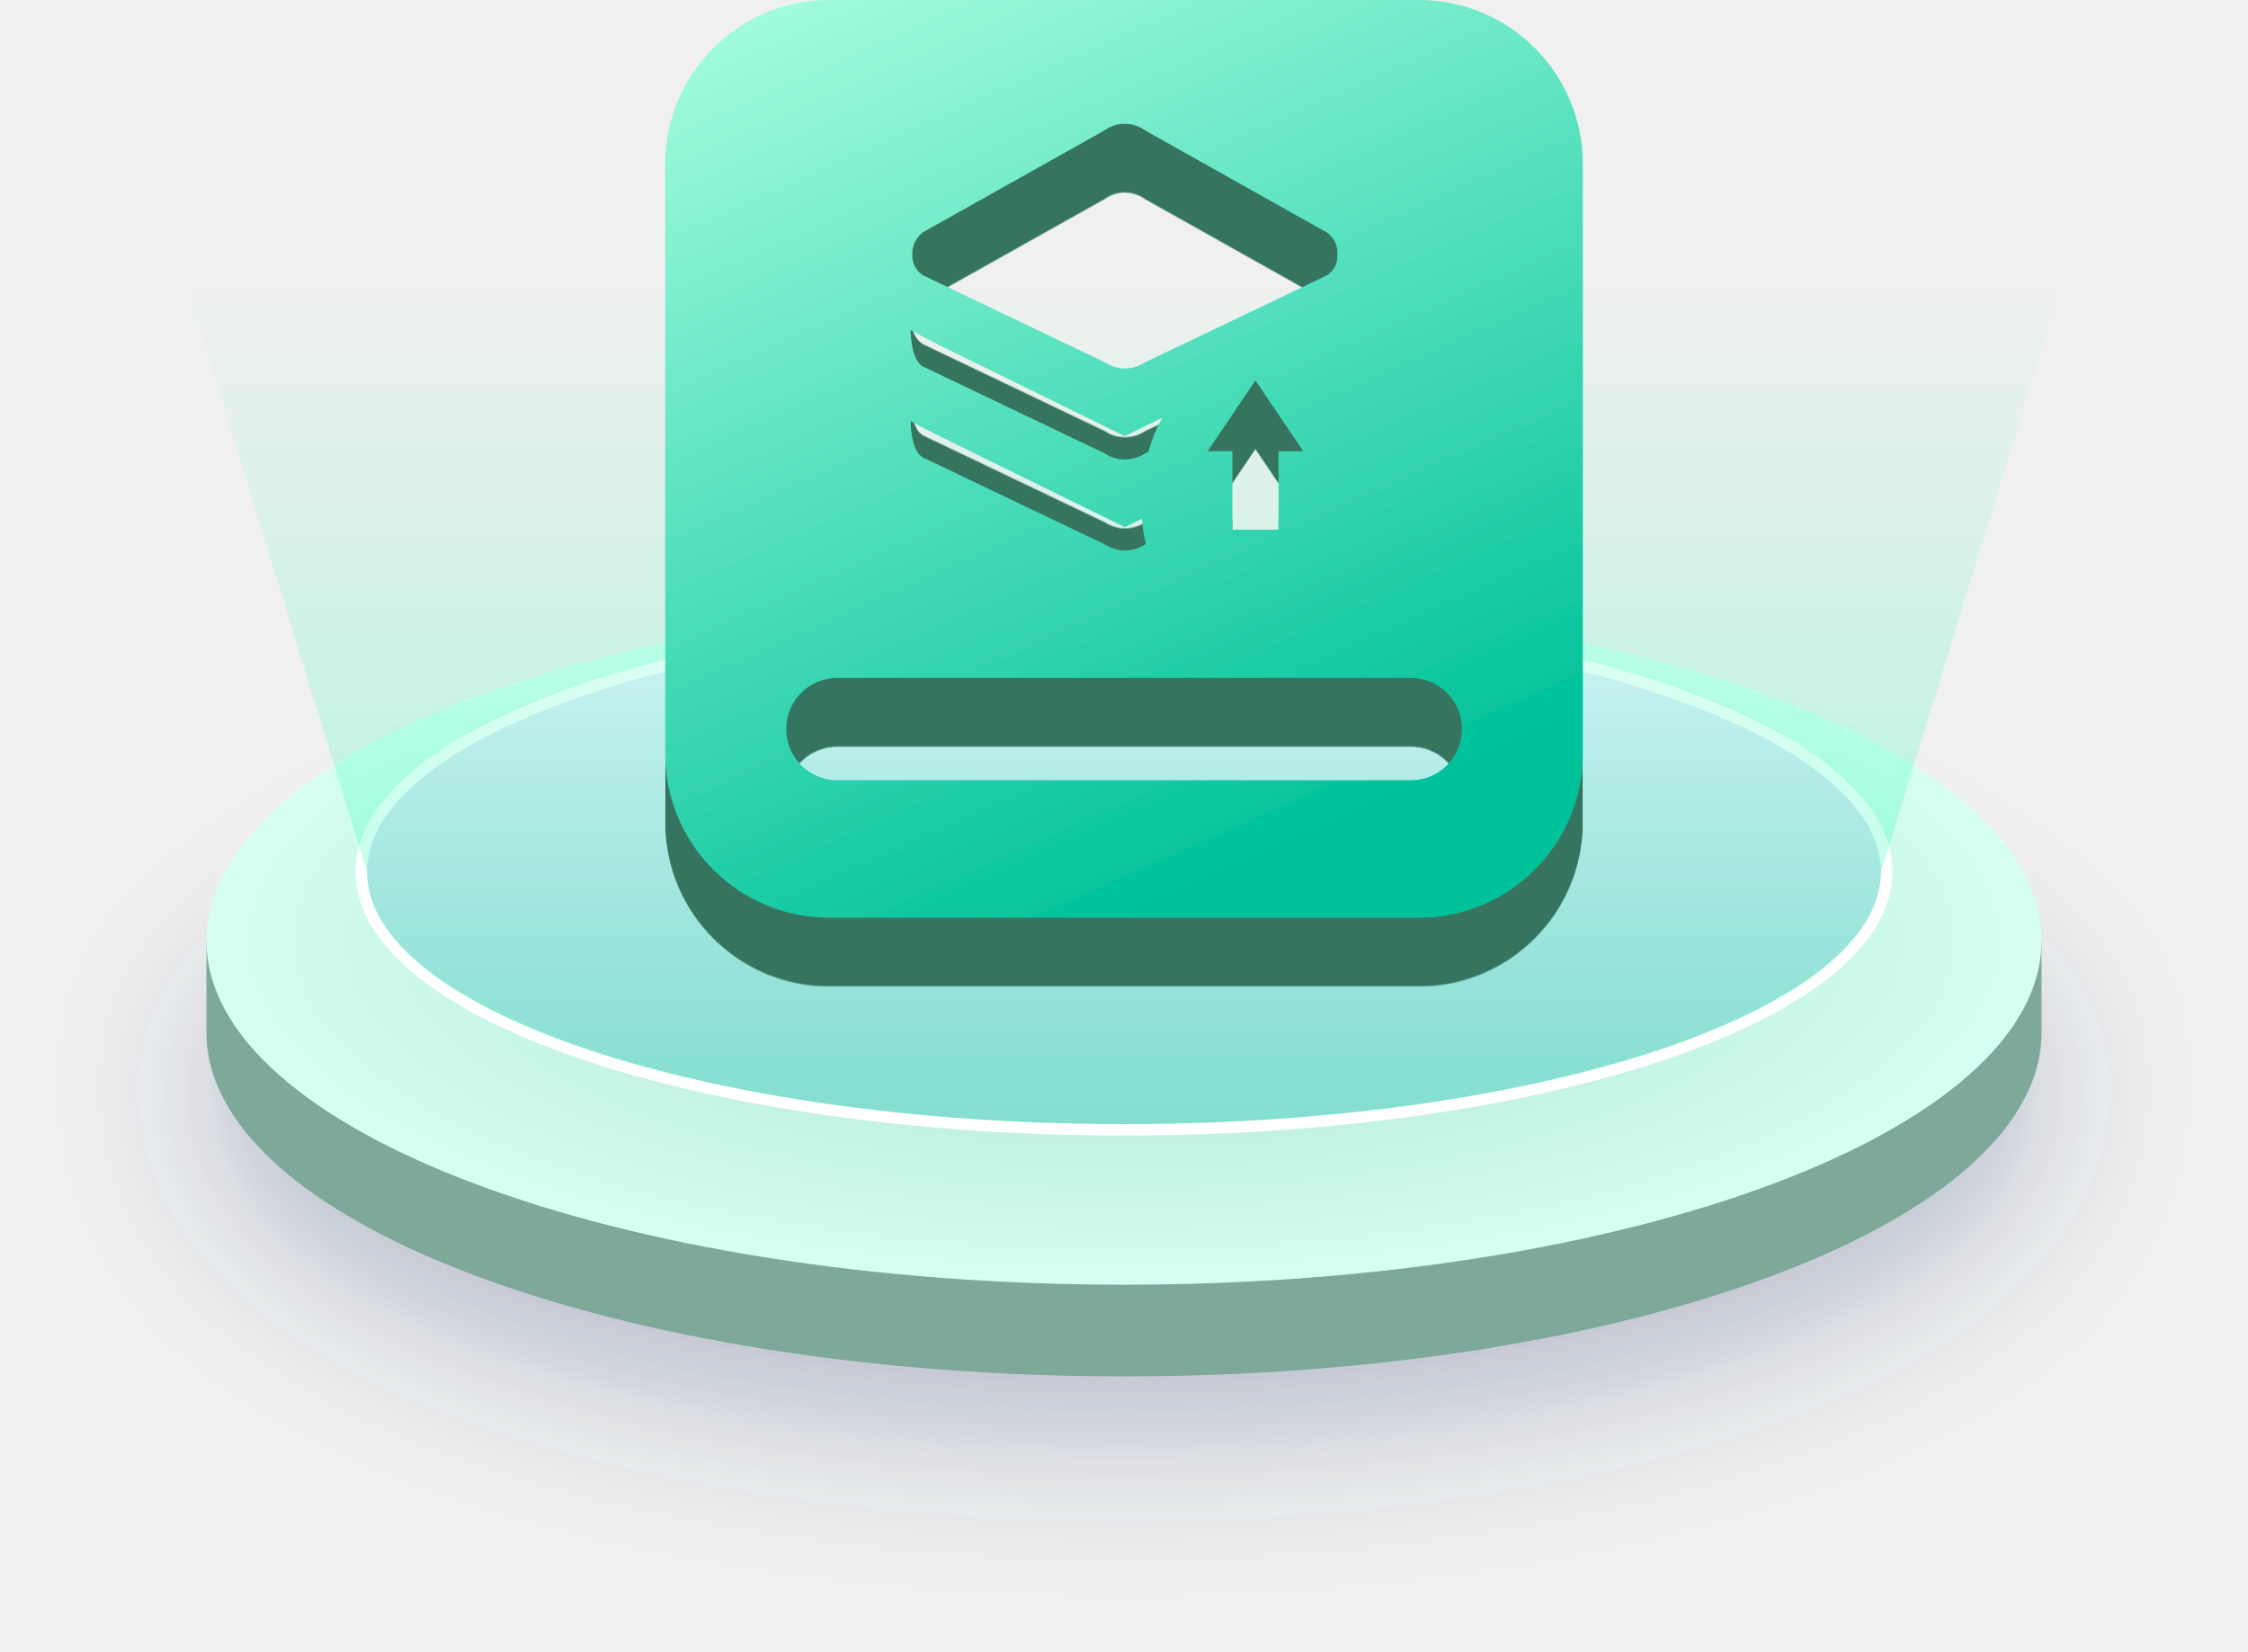
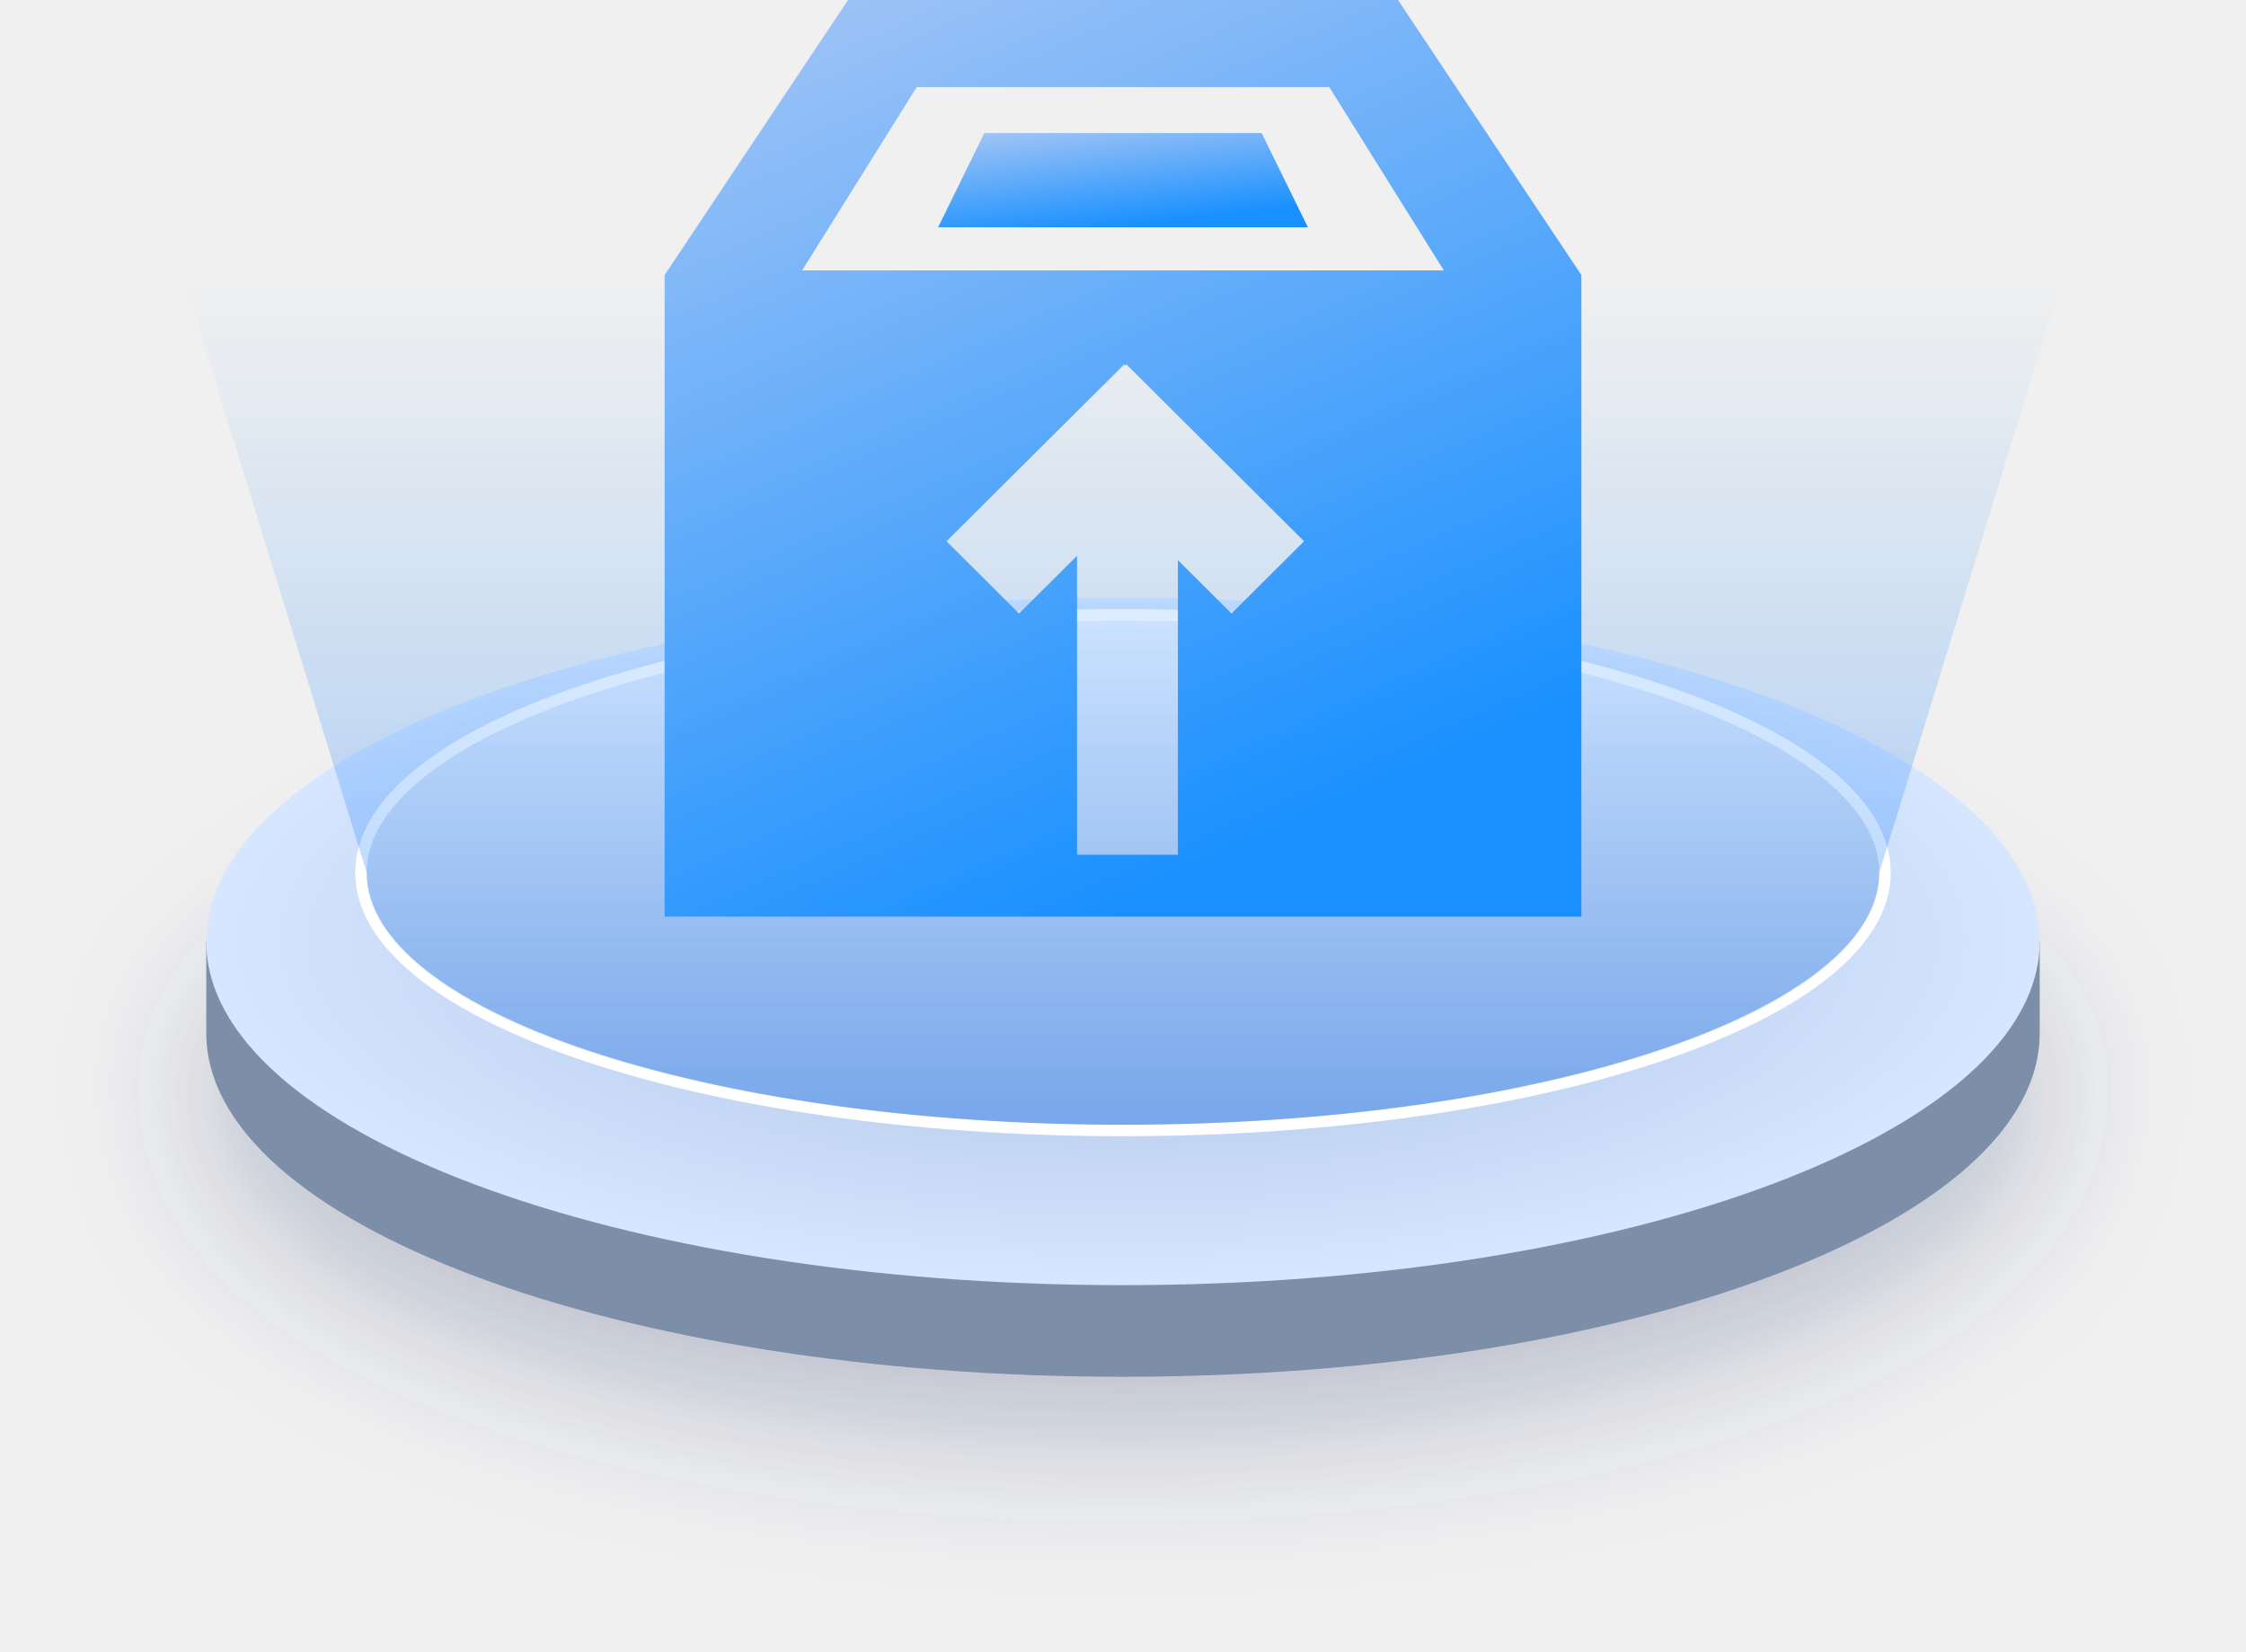
- <svg xmlns="http://www.w3.org/2000/svg" width="98.001" height="72" viewBox="0 0 98.001 72">
+ <svg xmlns="http://www.w3.org/2000/svg" width="98.001" height="72.081" viewBox="0 0 98.001 72.081">
  <defs>
-     <filter id="联合_5" x="0" y="24.001" width="98.001" height="47.999" filterUnits="userSpaceOnUse">
+     <filter id="联合_5" x="0" y="24.083" width="98.001" height="47.999" filterUnits="userSpaceOnUse">
      <feOffset dy="3" input="SourceAlpha" />
      <feGaussianBlur stdDeviation="3" result="blur" />
      <feFlood flood-color="#344a75" flood-opacity="0.259" />
      <feComposite operator="in" in2="blur" />
      <feComposite in="SourceGraphic" />
    </filter>
    <radialGradient id="radial-gradient" cx="0.5" cy="0.5" r="0.5" gradientUnits="objectBoundingBox">
-       <stop offset="0" stop-color="#a6e0cd" />
-       <stop offset="1" stop-color="#d6fff1" />
+       <stop offset="0" stop-color="#a6bde0" />
+       <stop offset="1" stop-color="#d6e6ff" />
    </radialGradient>
    <linearGradient id="linear-gradient" x1="0.5" x2="0.5" y2="1" gradientUnits="objectBoundingBox">
      <stop offset="0" stop-color="#bccbe0" />
      <stop offset="1" stop-color="#ebf3ff" />
    </linearGradient>
    <linearGradient id="linear-gradient-2" x1="0.5" x2="0.5" y2="1" gradientUnits="objectBoundingBox">
-       <stop offset="0" stop-color="#1affb3" stop-opacity="0" />
-       <stop offset="1" stop-color="#1fffb4" stop-opacity="0.361" />
+       <stop offset="0" stop-color="#1890ff" stop-opacity="0" />
+       <stop offset="1" stop-color="#06f" stop-opacity="0.361" />
    </linearGradient>
    <linearGradient id="linear-gradient-3" x1="0.071" y1="0.039" x2="0.5" y2="1" gradientUnits="objectBoundingBox">
-       <stop offset="0" stop-color="#a1fbdd" />
-       <stop offset="1" stop-color="#00c29a" />
+       <stop offset="0" stop-color="#9ec3f6" />
+       <stop offset="1" stop-color="#1890ff" />
    </linearGradient>
-     <filter id="减去_194" x="29" y="0" width="40" height="43" filterUnits="userSpaceOnUse">
-       <feOffset dy="3" input="SourceAlpha" />
-       <feGaussianBlur result="blur-2" />
-       <feFlood flood-color="#34755f" />
-       <feComposite operator="in" in2="blur-2" />
-       <feComposite in="SourceGraphic" />
-     </filter>
  </defs>
-   <g id="组_8781" data-name="组 8781" transform="translate(-536 -678)">
-     <g id="组_8455" data-name="组 8455" transform="translate(-115 471.771)">
-       <g transform="matrix(1, 0, 0, 1, 651, 206.23)" filter="url(#联合_5)">
-         <path id="联合_5-2" data-name="联合 5" d="M-9581-2203.771v-4h1.439c4.67-6.341,20.165-11,38.56-11s33.893,4.657,38.563,11H-9501v4c0,8.284-17.909,15-40,15S-9581-2195.487-9581-2203.771Z" transform="translate(9590 2248.77)" fill="#7da89a" />
+   <g id="组_8779" data-name="组 8779" transform="translate(-1024 -496.919)">
+     <g id="组_8475" data-name="组 8475" transform="translate(373 290.771)">
+       <g transform="matrix(1, 0, 0, 1, 651, 206.15)" filter="url(#联合_5)">
+         <path id="联合_5-2" data-name="联合 5" d="M-9581-2203.771v-4h1.439c4.67-6.341,20.165-11,38.56-11s33.893,4.657,38.563,11H-9501v4c0,8.284-17.909,15-40,15S-9581-2195.487-9581-2203.771Z" transform="translate(9590 2248.85)" fill="#7d8ea8" />
      </g>
      <ellipse id="椭圆_13" data-name="椭圆 13" cx="40" cy="15" rx="40" ry="15" transform="translate(740 262.229) rotate(180)" fill="url(#radial-gradient)" />
      <g id="椭圆_14" data-name="椭圆 14" transform="translate(733 255.229) rotate(180)" stroke="#fff" stroke-width="0.5" fill="url(#linear-gradient)">
        <ellipse cx="33" cy="11" rx="33" ry="11" stroke="none" />
        <ellipse cx="33" cy="11" rx="33.25" ry="11.25" fill="none" />
      </g>
      <path id="联合_4" data-name="联合 4" d="M-3980-1119l-8-26h82l-8,26c0,6.075-14.775,11-33,11S-3980-1112.925-3980-1119Z" transform="translate(4647 1363.229)" fill="url(#linear-gradient-2)" />
    </g>
-     <g transform="matrix(1, 0, 0, 1, 536, 678)" filter="url(#减去_194)">
-       <path id="减去_194-2" data-name="减去 194" d="M18350.861,13912h-25.717a7.15,7.15,0,0,1-7.143-7.141v-25.718a7.151,7.151,0,0,1,7.143-7.142h25.717a7.149,7.149,0,0,1,7.141,7.142v25.718A7.149,7.149,0,0,1,18350.861,13912Zm-25.357-10.453a2.232,2.232,0,1,0,0,4.464h25a2.232,2.232,0,1,0,0-4.464Zm3.191-11.2h0c0,.481.111,1.359.535,1.595l7.934,3.792a1.61,1.61,0,0,0,1.76,0l.033-.015a6.61,6.61,0,0,1-.176-1.105l-.746.364-8.09-3.972a1.92,1.92,0,0,0-.2-.1l-.021-.011c-.24-.119-.689-.341-1.033-.547Zm15.033-1.771-2.086,3.095h1.082v3.419h2.014v-3.419h1.082Zm-15.033-2.2h0c0,.48.111,1.358.535,1.6l7.934,3.791a1.6,1.6,0,0,0,1.76,0l.139-.068a7.343,7.343,0,0,1,.6-1.488l-1.631.8-8.09-3.967a1.562,1.562,0,0,0-.187-.1c-.248-.123-.705-.35-1.062-.565Zm9.34-8.984a1.488,1.488,0,0,0-.881.286l-7.934,4.451a1.2,1.2,0,0,0-.449,1.03,1,1,0,0,0,.459.84l7.934,3.792a1.58,1.58,0,0,0,1.76,0l7.934-3.792a.969.969,0,0,0,.445-.872,1.085,1.085,0,0,0-.445-.989l-7.943-4.46A1.482,1.482,0,0,0,18338.035,13877.394Z" transform="translate(-18289 -13872)" fill="url(#linear-gradient-3)" />
+     <g id="组_8802" data-name="组 8802" transform="translate(866.818 310.737)">
+       <path id="路径_4422" data-name="路径 4422" d="M186.182,198.182l8-12h24l8,12v28h-40Zm11-8.2-5,8h28l-5-8h-18Zm11.391,20.64,2.343,2.331,3.166-3.151-7.751-7.72-.049.049-.046-.049-7.754,7.72,3.166,3.151,2.529-2.517v13.046h4.4v-12.86Z" fill="url(#linear-gradient-3)" />
+       <path id="路径_4423" data-name="路径 4423" d="M383.178,278.528h12.1l2.017,4.112H381.161Z" transform="translate(-183.046 -86.54)" fill="url(#linear-gradient-3)" />
    </g>
  </g>
</svg>
